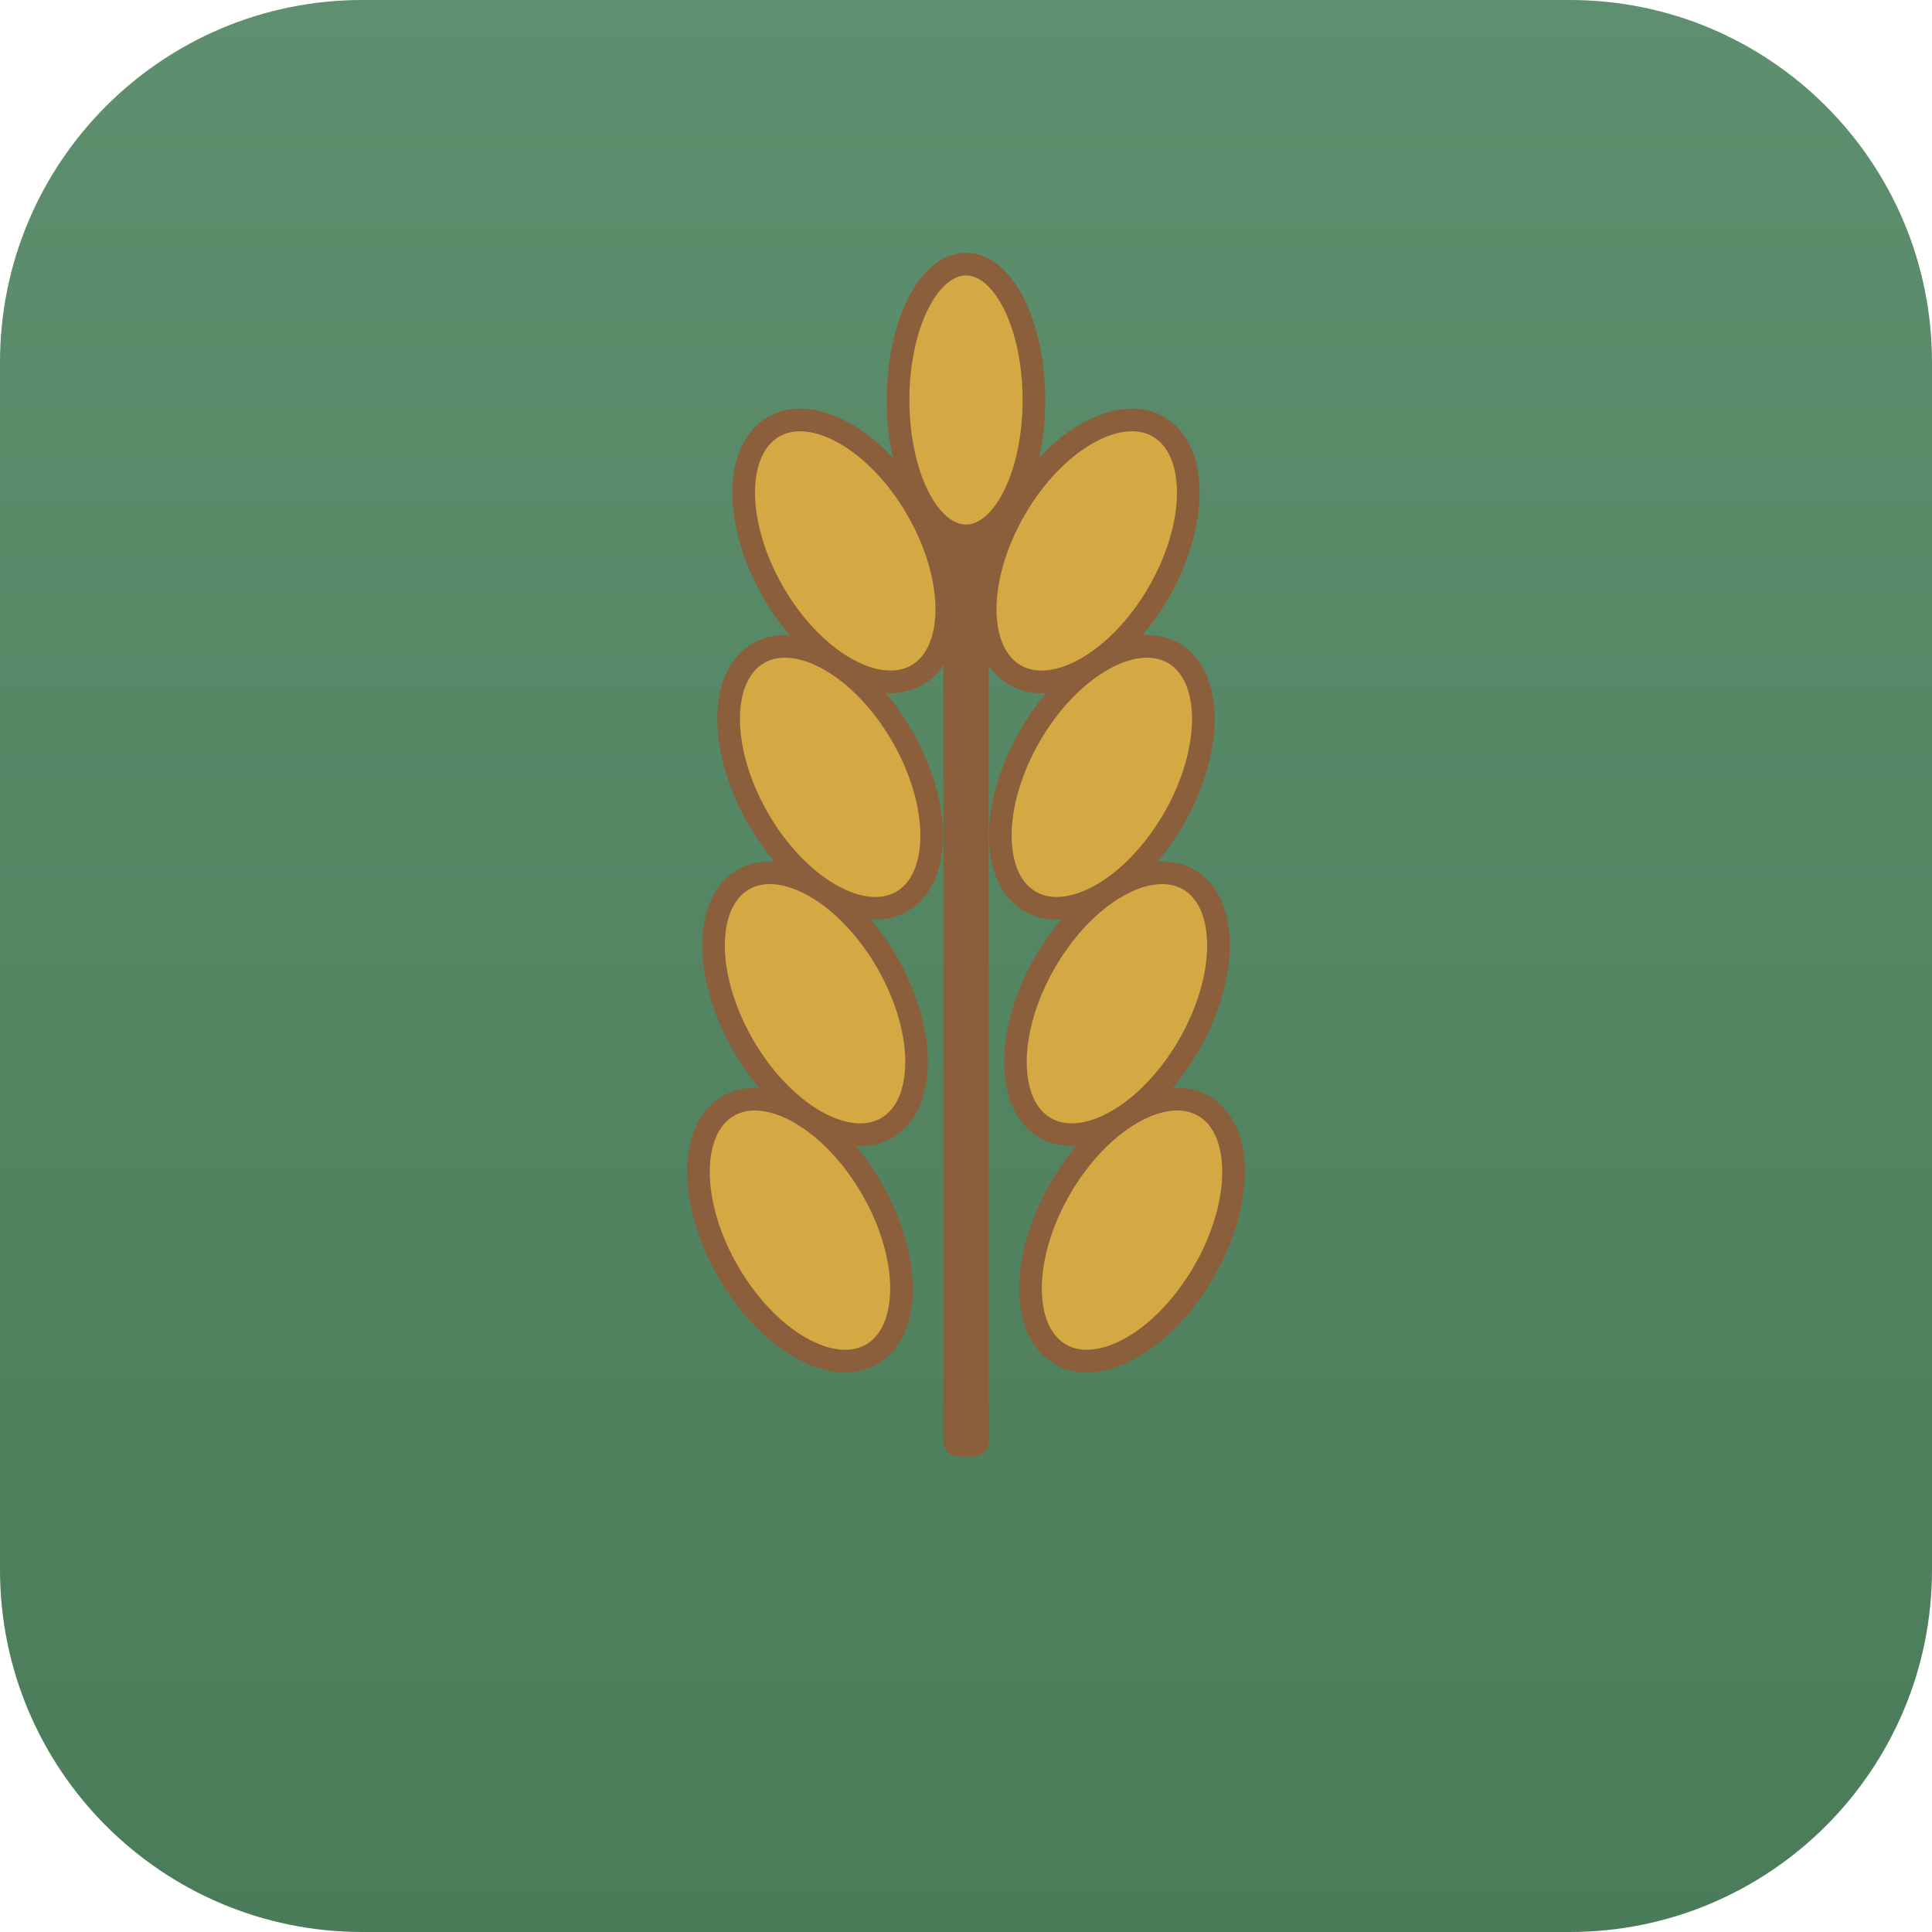
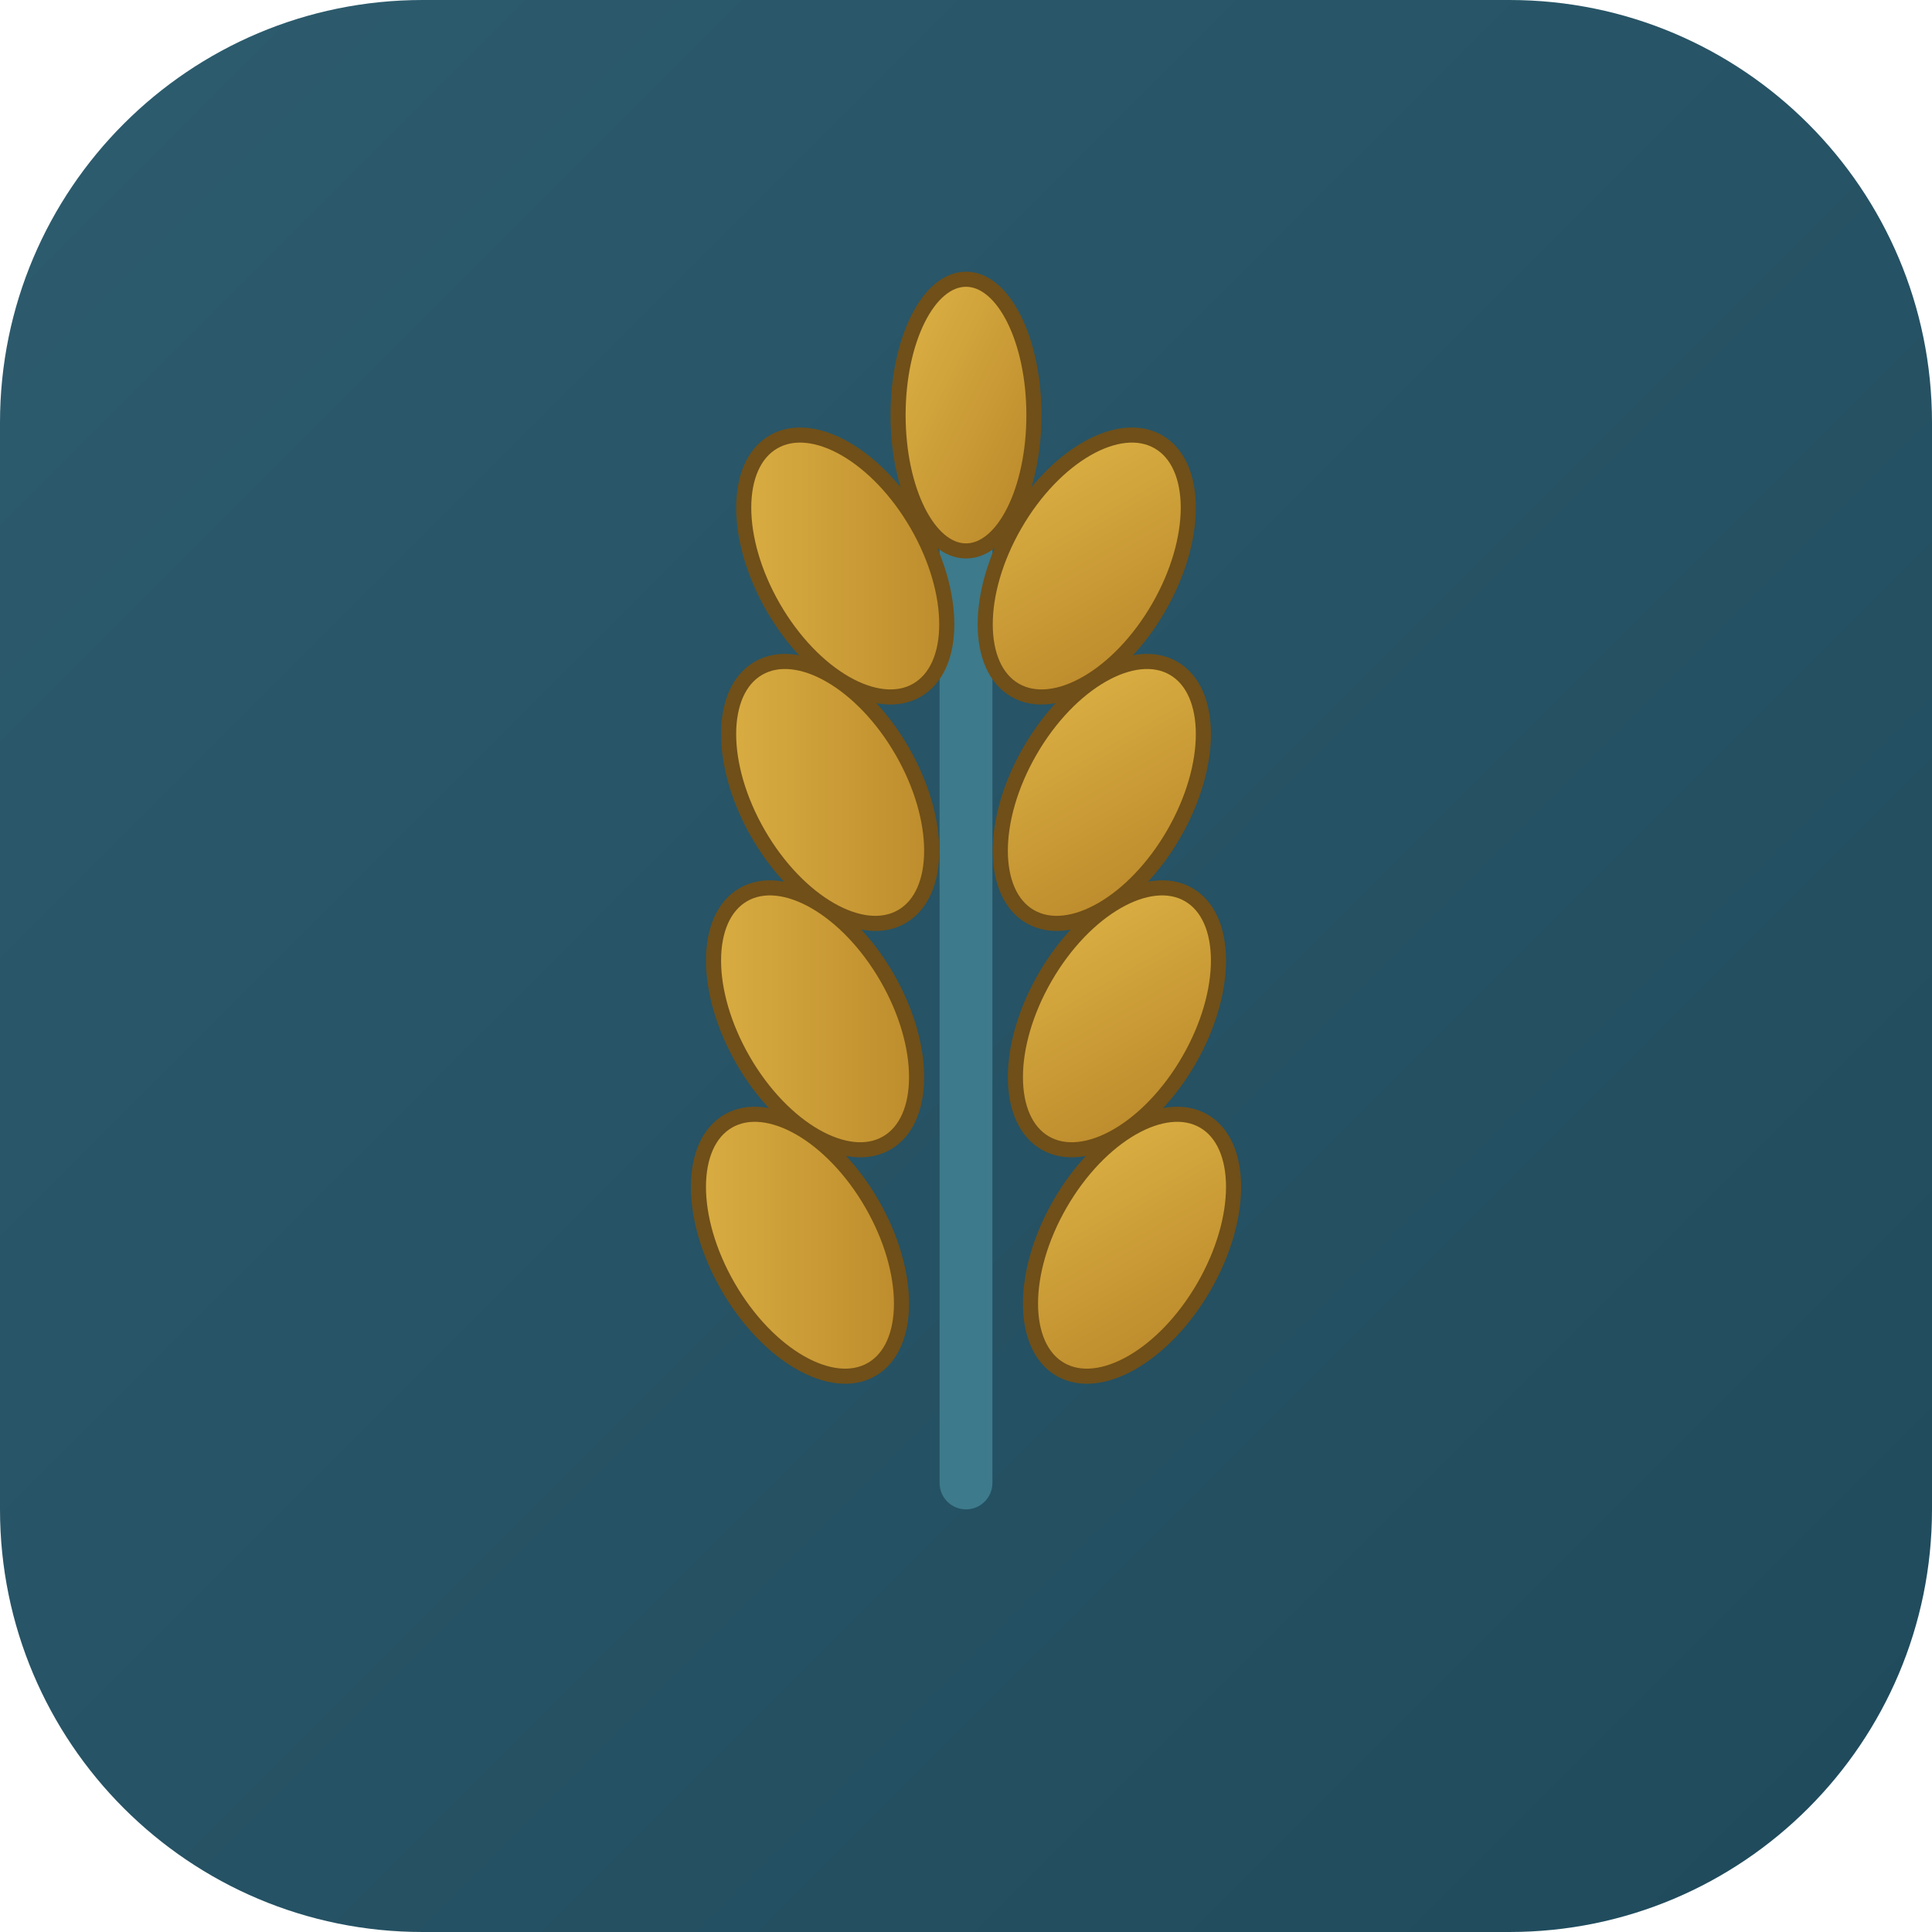
<svg xmlns="http://www.w3.org/2000/svg" viewBox="0 0 512 512" role="img" aria-label="המתבן">
  <defs>
-     <linearGradient id="bg" x1="0" y1="0" x2="0" y2="1">
-       <stop offset="0" stop-color="#5E8F6E" />
-       <stop offset="1" stop-color="#4A7C59" />
+     <linearGradient id="bg" x1="0" y1="0" x2="1" y2="1">
+       <stop offset="0" stop-color="#2D5C6E" />
+       <stop offset="1" stop-color="#1F4A5C" />
+     </linearGradient>
+     <linearGradient id="grain" x1="0" y1="0" x2="1" y2="1">
+       <stop offset="0" stop-color="#DEB446" />
+       <stop offset="1" stop-color="#B88528" />
    </linearGradient>
  </defs>
-   <rect width="512" height="512" rx="96" fill="url(#bg)" />
-   <g transform="translate(256 256)" fill="#D4A843" stroke="#8B5E3C" stroke-width="6" stroke-linejoin="round">
-     <rect x="-6" y="-150" width="12" height="280" rx="4" fill="#8B5E3C" stroke="none" />
-     <g stroke-linecap="round">
-       <ellipse cx="-32" cy="-110" rx="22" ry="38" transform="rotate(-30 -32 -110)" />
-       <ellipse cx="32" cy="-110" rx="22" ry="38" transform="rotate(30 32 -110)" />
-       <ellipse cx="-36" cy="-50" rx="22" ry="38" transform="rotate(-30 -36 -50)" />
-       <ellipse cx="36" cy="-50" rx="22" ry="38" transform="rotate(30 36 -50)" />
-       <ellipse cx="-40" cy="10" rx="22" ry="38" transform="rotate(-30 -40 10)" />
-       <ellipse cx="40" cy="10" rx="22" ry="38" transform="rotate(30 40 10)" />
-       <ellipse cx="-44" cy="70" rx="22" ry="38" transform="rotate(-30 -44 70)" />
-       <ellipse cx="44" cy="70" rx="22" ry="38" transform="rotate(30 44 70)" />
-       <ellipse cx="0" cy="-150" rx="18" ry="36" />
+   <rect width="512" height="512" rx="112" fill="url(#bg)" />
+   <g transform="translate(256 270)" stroke-linejoin="round">
+     <rect x="-7" y="-160" width="14" height="290" rx="7" fill="#3D7A8B" />
+     <g fill="url(#grain)" stroke="#704F18" stroke-width="4" stroke-linecap="round">
+       <ellipse cx="-32" cy="-120" rx="22" ry="38" transform="rotate(-30 -32 -120)" />
+       <ellipse cx="32" cy="-120" rx="22" ry="38" transform="rotate(30 32 -120)" />
+       <ellipse cx="-36" cy="-60" rx="22" ry="38" transform="rotate(-30 -36 -60)" />
+       <ellipse cx="36" cy="-60" rx="22" ry="38" transform="rotate(30 36 -60)" />
+       <ellipse cx="-40" cy="0" rx="22" ry="38" transform="rotate(-30 -40 0)" />
+       <ellipse cx="40" cy="0" rx="22" ry="38" transform="rotate(30 40 0)" />
+       <ellipse cx="-44" cy="60" rx="22" ry="38" transform="rotate(-30 -44 60)" />
+       <ellipse cx="44" cy="60" rx="22" ry="38" transform="rotate(30 44 60)" />
+       <ellipse cx="0" cy="-160" rx="18" ry="36" />
    </g>
  </g>
</svg>
